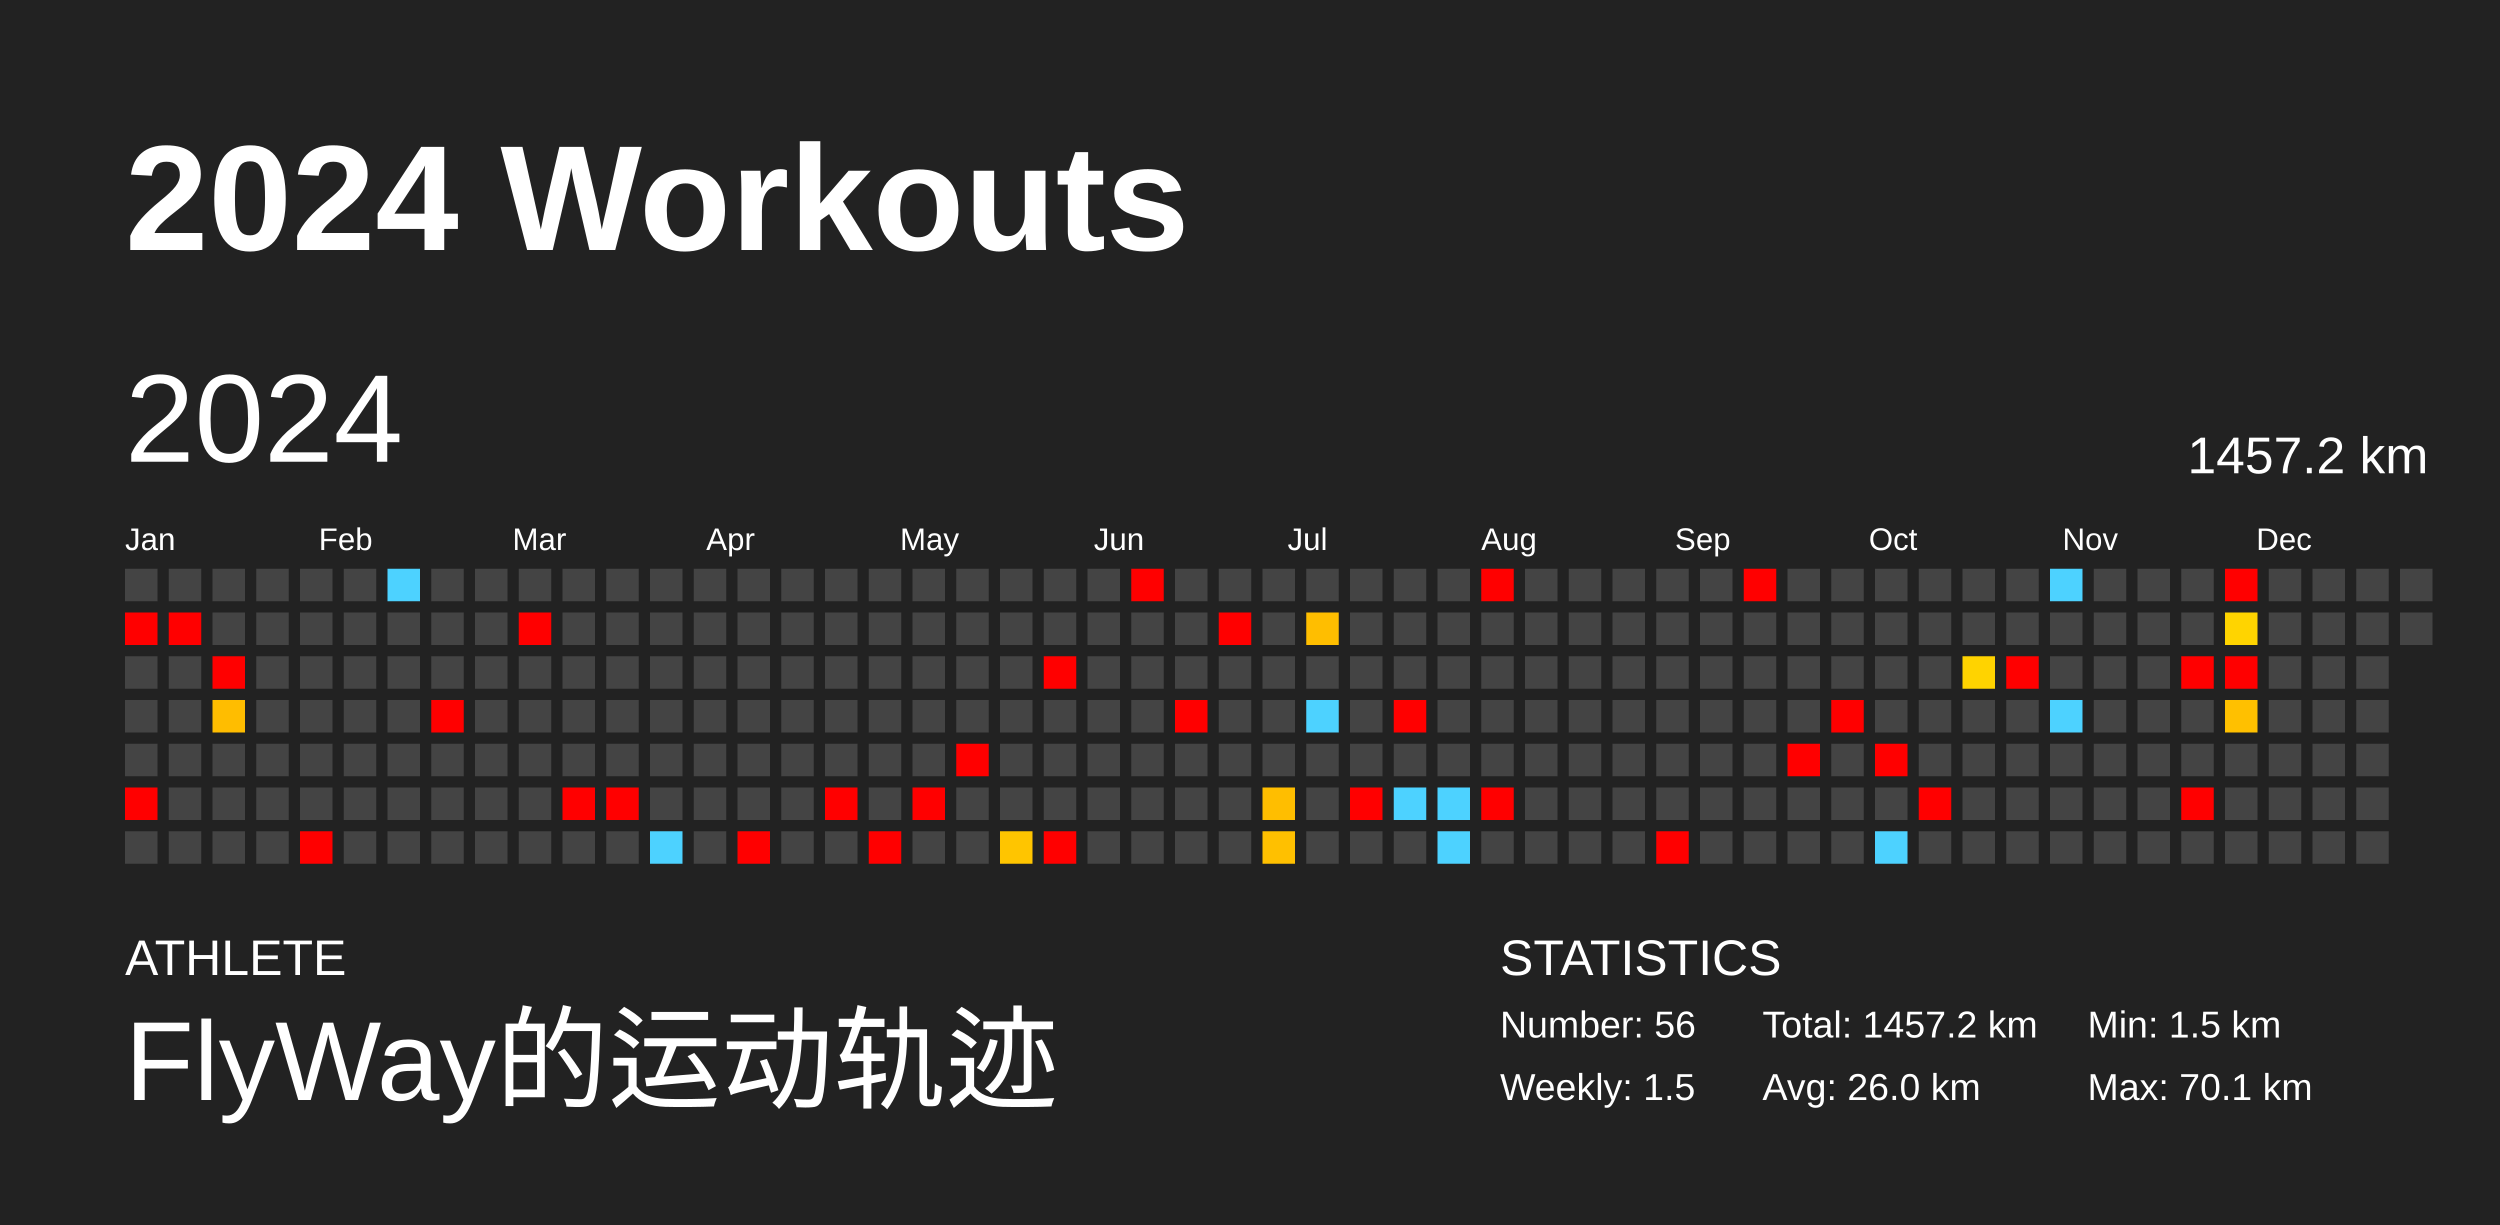
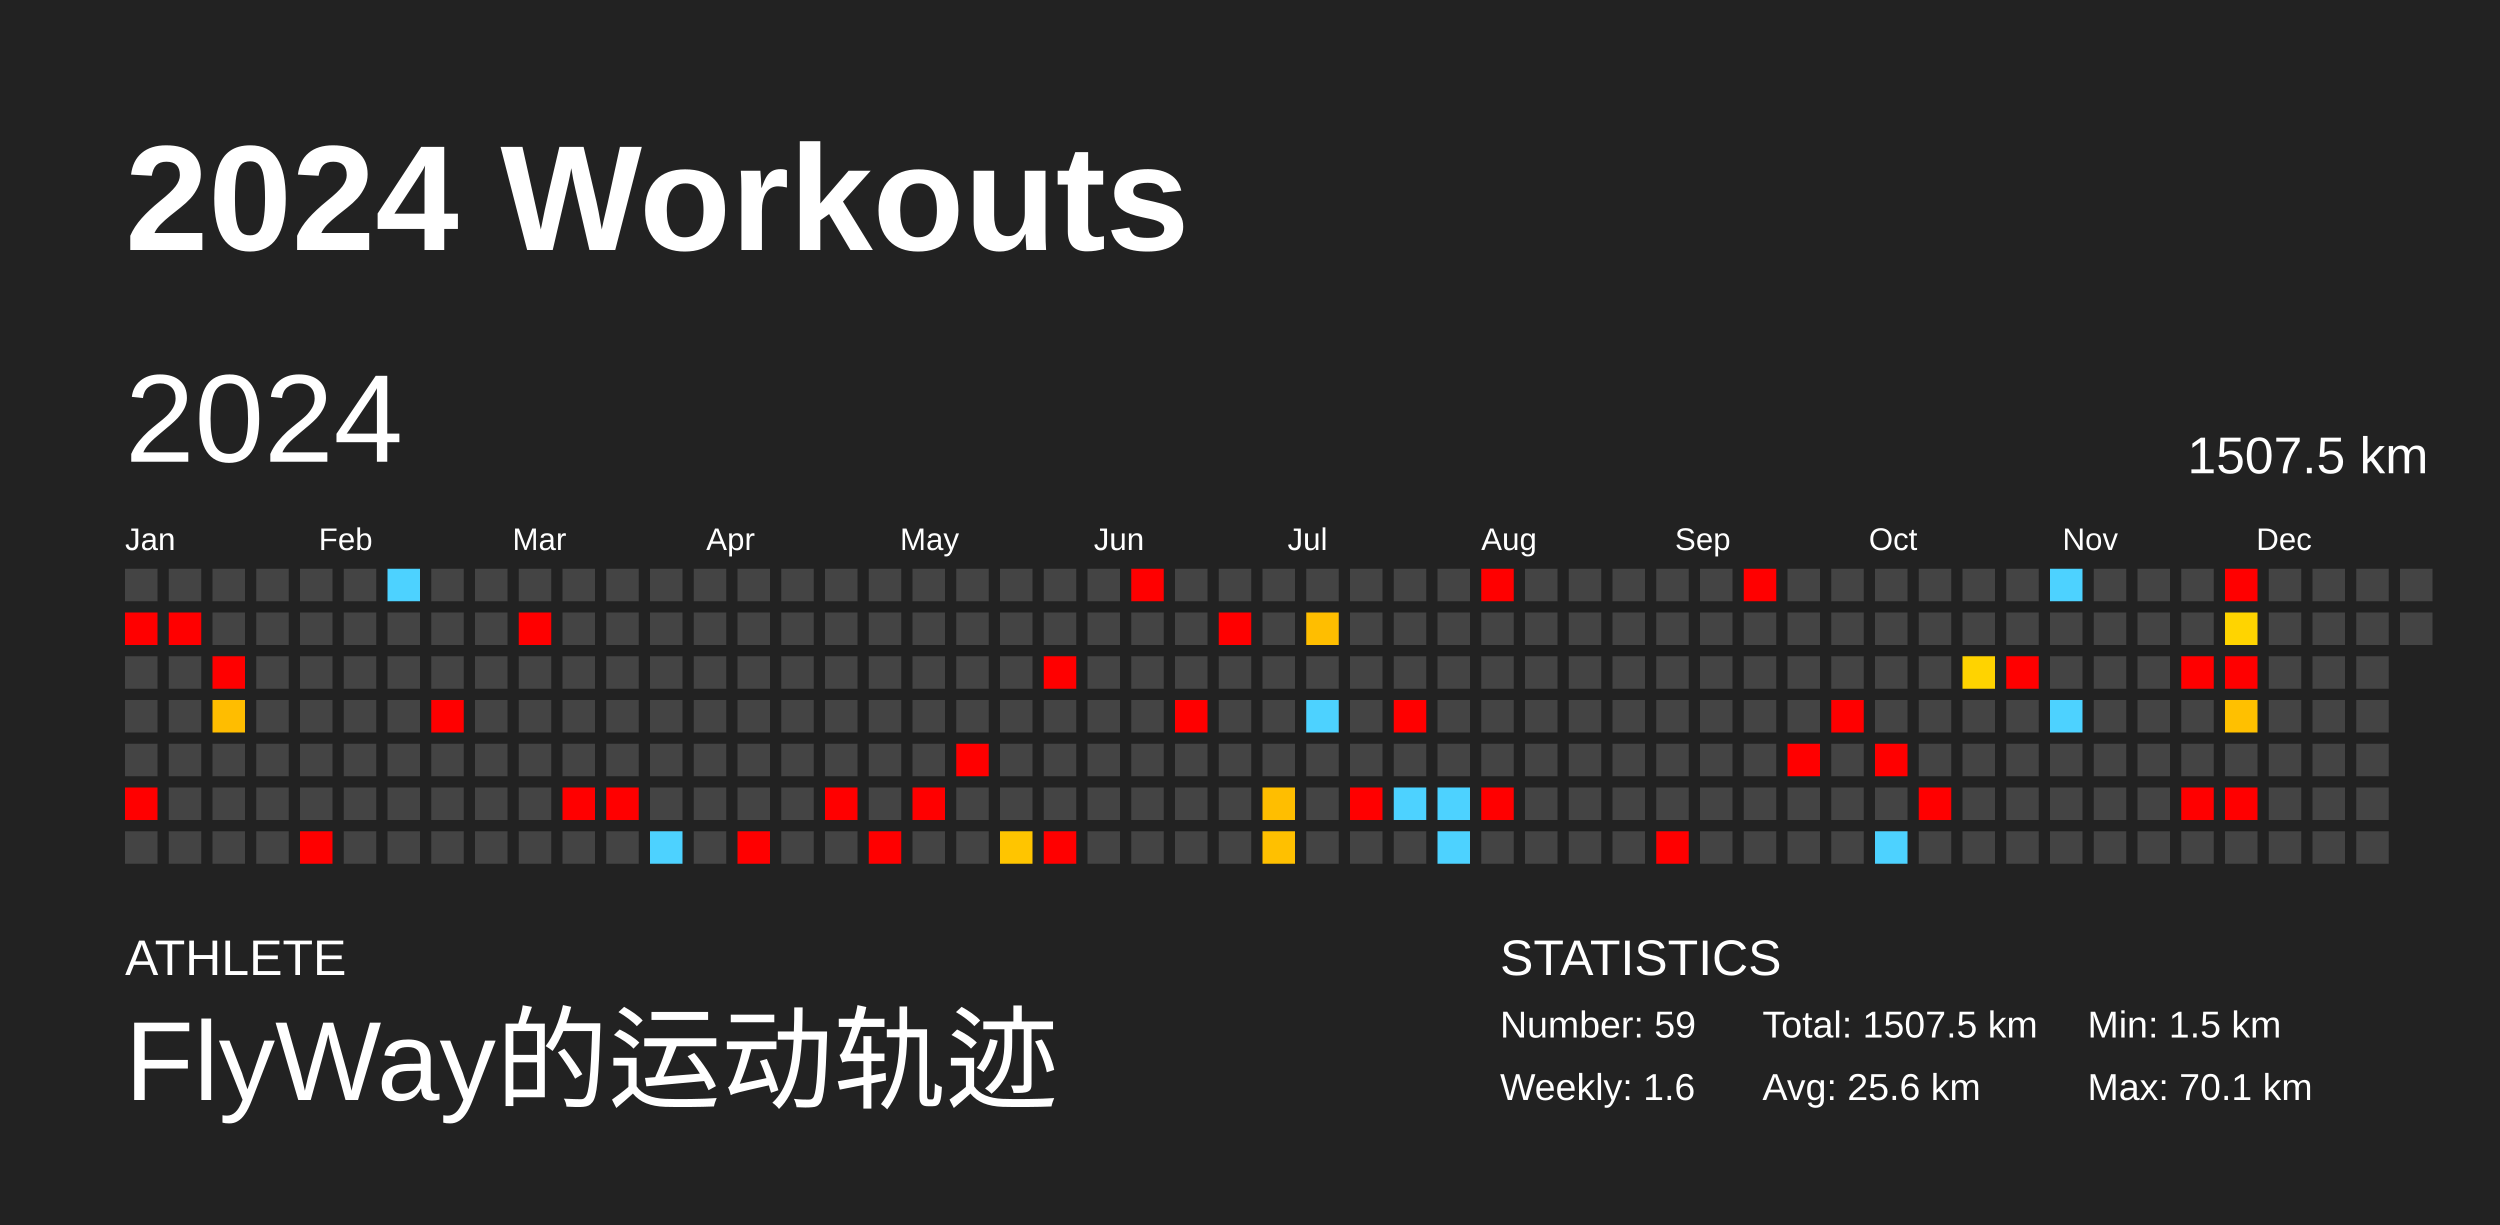
<svg xmlns="http://www.w3.org/2000/svg" baseProfile="full" height="98mm" version="1.1" viewBox="0,0,200,98" width="200mm">
  <defs />
  <rect fill="#222222" height="98" width="200" x="0" y="0" />
  <text fill="#FFFFFF" style="font-size:12px; font-family:Arial; font-weight:bold;" x="10" y="20">2024 Workouts</text>
  <text fill="#FFFFFF" style="font-size:4px; font-family:Arial" x="10" y="78">ATHLETE</text>
  <text fill="#FFFFFF" style="font-size:9px; font-family:Arial" x="10" y="88">FlyWay的运动轨迹</text>
  <text fill="#FFFFFF" style="font-size:4px; font-family:Arial" x="120" y="78">STATISTICS</text>
-   <text fill="#FFFFFF" style="font-size:3px; font-family:Arial" x="120" y="83">Number: 56</text>
-   <text fill="#FFFFFF" style="font-size:3px; font-family:Arial" x="120" y="88">Weekly: 1.5</text>
-   <text fill="#FFFFFF" style="font-size:3px; font-family:Arial" x="141" y="83">Total: 1457.2 km</text>
-   <text fill="#FFFFFF" style="font-size:3px; font-family:Arial" x="141" y="88">Avg: 26.0 km</text>
+   <text fill="#FFFFFF" style="font-size:3px; font-family:Arial" x="120" y="83">Number: 59</text>
+   <text fill="#FFFFFF" style="font-size:3px; font-family:Arial" x="120" y="88">Weekly: 1.6</text>
+   <text fill="#FFFFFF" style="font-size:3px; font-family:Arial" x="141" y="83">Total: 1507.5 km</text>
+   <text fill="#FFFFFF" style="font-size:3px; font-family:Arial" x="141" y="88">Avg: 25.6 km</text>
  <text fill="#FFFFFF" style="font-size:3px; font-family:Arial" x="167" y="83">Min: 1.5 km</text>
  <text fill="#FFFFFF" style="font-size:3px; font-family:Arial" x="167" y="88">Max: 70.1 km</text>
  <text dominant-baseline="hanging" fill="#FFFFFF" style="font-size:10.0px; font-family:Arial;" x="10" y="30">2024</text>
-   <text dominant-baseline="hanging" fill="#FFFFFF" style="font-size:4.125px; font-family:Arial;" x="175" y="35">1457.2 km</text>
+   <text dominant-baseline="hanging" fill="#FFFFFF" style="font-size:4.125px; font-family:Arial;" x="175" y="35">1507.5 km</text>
  <text fill="#FFFFFF" style="font-size:2.5px; font-family:Arial" x="10.0" y="44">Jan</text>
  <text fill="#FFFFFF" style="font-size:2.5px; font-family:Arial" x="25.5" y="44">Feb</text>
  <text fill="#FFFFFF" style="font-size:2.5px; font-family:Arial" x="41.0" y="44">Mar</text>
  <text fill="#FFFFFF" style="font-size:2.5px; font-family:Arial" x="56.5" y="44">Apr</text>
  <text fill="#FFFFFF" style="font-size:2.5px; font-family:Arial" x="72.0" y="44">May</text>
  <text fill="#FFFFFF" style="font-size:2.5px; font-family:Arial" x="87.5" y="44">Jun</text>
  <text fill="#FFFFFF" style="font-size:2.5px; font-family:Arial" x="103.0" y="44">Jul</text>
  <text fill="#FFFFFF" style="font-size:2.5px; font-family:Arial" x="118.5" y="44">Aug</text>
  <text fill="#FFFFFF" style="font-size:2.5px; font-family:Arial" x="134.0" y="44">Sep</text>
  <text fill="#FFFFFF" style="font-size:2.5px; font-family:Arial" x="149.5" y="44">Oct</text>
  <text fill="#FFFFFF" style="font-size:2.5px; font-family:Arial" x="165.0" y="44">Nov</text>
  <text fill="#FFFFFF" style="font-size:2.5px; font-family:Arial" x="180.5" y="44">Dec</text>
  <rect fill="#444444" height="2.6" width="2.6" x="10.0" y="45.5" />
  <rect fill="red" height="2.6" width="2.6" x="10.0" y="49.0" />
  <rect fill="#444444" height="2.6" width="2.6" x="10.0" y="52.5" />
  <rect fill="#444444" height="2.6" width="2.6" x="10.0" y="56.0" />
  <rect fill="#444444" height="2.6" width="2.6" x="10.0" y="59.5" />
  <rect fill="red" height="2.6" width="2.6" x="10.0" y="63.0" />
  <rect fill="#444444" height="2.6" width="2.6" x="10.0" y="66.5" />
  <rect fill="#444444" height="2.6" width="2.6" x="13.5" y="45.5" />
  <rect fill="red" height="2.6" width="2.6" x="13.5" y="49.0" />
  <rect fill="#444444" height="2.6" width="2.6" x="13.5" y="52.5" />
  <rect fill="#444444" height="2.6" width="2.6" x="13.5" y="56.0" />
  <rect fill="#444444" height="2.6" width="2.6" x="13.5" y="59.5" />
  <rect fill="#444444" height="2.6" width="2.6" x="13.5" y="63.0" />
  <rect fill="#444444" height="2.6" width="2.6" x="13.5" y="66.5" />
  <rect fill="#444444" height="2.6" width="2.6" x="17.0" y="45.5" />
  <rect fill="#444444" height="2.6" width="2.6" x="17.0" y="49.0" />
  <rect fill="red" height="2.6" width="2.6" x="17.0" y="52.5" />
  <rect fill="#ffbd00" height="2.6" width="2.6" x="17.0" y="56.0" />
  <rect fill="#444444" height="2.6" width="2.6" x="17.0" y="59.5" />
  <rect fill="#444444" height="2.6" width="2.6" x="17.0" y="63.0" />
  <rect fill="#444444" height="2.6" width="2.6" x="17.0" y="66.5" />
  <rect fill="#444444" height="2.6" width="2.6" x="20.5" y="45.5" />
  <rect fill="#444444" height="2.6" width="2.6" x="20.5" y="49.0" />
  <rect fill="#444444" height="2.6" width="2.6" x="20.5" y="52.5" />
  <rect fill="#444444" height="2.6" width="2.6" x="20.5" y="56.0" />
  <rect fill="#444444" height="2.6" width="2.6" x="20.5" y="59.5" />
  <rect fill="#444444" height="2.6" width="2.6" x="20.5" y="63.0" />
  <rect fill="#444444" height="2.6" width="2.6" x="20.5" y="66.5" />
  <rect fill="#444444" height="2.6" width="2.6" x="24.0" y="45.5" />
  <rect fill="#444444" height="2.6" width="2.6" x="24.0" y="49.0" />
  <rect fill="#444444" height="2.6" width="2.6" x="24.0" y="52.5" />
  <rect fill="#444444" height="2.6" width="2.6" x="24.0" y="56.0" />
  <rect fill="#444444" height="2.6" width="2.6" x="24.0" y="59.5" />
  <rect fill="#444444" height="2.6" width="2.6" x="24.0" y="63.0" />
  <rect fill="red" height="2.6" width="2.6" x="24.0" y="66.5" />
  <rect fill="#444444" height="2.6" width="2.6" x="27.5" y="45.5" />
  <rect fill="#444444" height="2.6" width="2.6" x="27.5" y="49.0" />
  <rect fill="#444444" height="2.6" width="2.6" x="27.5" y="52.5" />
  <rect fill="#444444" height="2.6" width="2.6" x="27.5" y="56.0" />
  <rect fill="#444444" height="2.6" width="2.6" x="27.5" y="59.5" />
  <rect fill="#444444" height="2.6" width="2.6" x="27.5" y="63.0" />
  <rect fill="#444444" height="2.6" width="2.6" x="27.5" y="66.5" />
  <rect fill="#4dd2ff" height="2.6" width="2.6" x="31.0" y="45.5" />
  <rect fill="#444444" height="2.6" width="2.6" x="31.0" y="49.0" />
  <rect fill="#444444" height="2.6" width="2.6" x="31.0" y="52.5" />
  <rect fill="#444444" height="2.6" width="2.6" x="31.0" y="56.0" />
  <rect fill="#444444" height="2.6" width="2.6" x="31.0" y="59.5" />
  <rect fill="#444444" height="2.6" width="2.6" x="31.0" y="63.0" />
  <rect fill="#444444" height="2.6" width="2.6" x="31.0" y="66.5" />
  <rect fill="#444444" height="2.6" width="2.6" x="34.5" y="45.5" />
  <rect fill="#444444" height="2.6" width="2.6" x="34.5" y="49.0" />
  <rect fill="#444444" height="2.6" width="2.6" x="34.5" y="52.5" />
  <rect fill="red" height="2.6" width="2.6" x="34.5" y="56.0" />
  <rect fill="#444444" height="2.6" width="2.6" x="34.5" y="59.5" />
  <rect fill="#444444" height="2.6" width="2.6" x="34.5" y="63.0" />
  <rect fill="#444444" height="2.6" width="2.6" x="34.5" y="66.5" />
  <rect fill="#444444" height="2.6" width="2.6" x="38.0" y="45.5" />
  <rect fill="#444444" height="2.6" width="2.6" x="38.0" y="49.0" />
  <rect fill="#444444" height="2.6" width="2.6" x="38.0" y="52.5" />
  <rect fill="#444444" height="2.6" width="2.6" x="38.0" y="56.0" />
  <rect fill="#444444" height="2.6" width="2.6" x="38.0" y="59.5" />
  <rect fill="#444444" height="2.6" width="2.6" x="38.0" y="63.0" />
  <rect fill="#444444" height="2.6" width="2.6" x="38.0" y="66.5" />
  <rect fill="#444444" height="2.6" width="2.6" x="41.5" y="45.5" />
  <rect fill="red" height="2.6" width="2.6" x="41.5" y="49.0" />
  <rect fill="#444444" height="2.6" width="2.6" x="41.5" y="52.5" />
  <rect fill="#444444" height="2.6" width="2.6" x="41.5" y="56.0" />
  <rect fill="#444444" height="2.6" width="2.6" x="41.5" y="59.5" />
  <rect fill="#444444" height="2.6" width="2.6" x="41.5" y="63.0" />
  <rect fill="#444444" height="2.6" width="2.6" x="41.5" y="66.5" />
  <rect fill="#444444" height="2.6" width="2.6" x="45.0" y="45.5" />
  <rect fill="#444444" height="2.6" width="2.6" x="45.0" y="49.0" />
  <rect fill="#444444" height="2.6" width="2.6" x="45.0" y="52.5" />
  <rect fill="#444444" height="2.6" width="2.6" x="45.0" y="56.0" />
  <rect fill="#444444" height="2.6" width="2.6" x="45.0" y="59.5" />
  <rect fill="red" height="2.6" width="2.6" x="45.0" y="63.0" />
  <rect fill="#444444" height="2.6" width="2.6" x="45.0" y="66.5" />
  <rect fill="#444444" height="2.6" width="2.6" x="48.5" y="45.5" />
  <rect fill="#444444" height="2.6" width="2.6" x="48.5" y="49.0" />
  <rect fill="#444444" height="2.6" width="2.6" x="48.5" y="52.5" />
  <rect fill="#444444" height="2.6" width="2.6" x="48.5" y="56.0" />
  <rect fill="#444444" height="2.6" width="2.6" x="48.5" y="59.5" />
  <rect fill="red" height="2.6" width="2.6" x="48.5" y="63.0" />
  <rect fill="#444444" height="2.6" width="2.6" x="48.5" y="66.5" />
  <rect fill="#444444" height="2.6" width="2.6" x="52.0" y="45.5" />
  <rect fill="#444444" height="2.6" width="2.6" x="52.0" y="49.0" />
  <rect fill="#444444" height="2.6" width="2.6" x="52.0" y="52.5" />
  <rect fill="#444444" height="2.6" width="2.6" x="52.0" y="56.0" />
  <rect fill="#444444" height="2.6" width="2.6" x="52.0" y="59.5" />
  <rect fill="#444444" height="2.6" width="2.6" x="52.0" y="63.0" />
  <rect fill="#4dd2ff" height="2.6" width="2.6" x="52.0" y="66.5" />
  <rect fill="#444444" height="2.6" width="2.6" x="55.5" y="45.5" />
  <rect fill="#444444" height="2.6" width="2.6" x="55.5" y="49.0" />
  <rect fill="#444444" height="2.6" width="2.6" x="55.5" y="52.5" />
  <rect fill="#444444" height="2.6" width="2.6" x="55.5" y="56.0" />
  <rect fill="#444444" height="2.6" width="2.6" x="55.5" y="59.5" />
  <rect fill="#444444" height="2.6" width="2.6" x="55.5" y="63.0" />
  <rect fill="#444444" height="2.6" width="2.6" x="55.5" y="66.5" />
  <rect fill="#444444" height="2.6" width="2.6" x="59.0" y="45.5" />
  <rect fill="#444444" height="2.6" width="2.6" x="59.0" y="49.0" />
  <rect fill="#444444" height="2.6" width="2.6" x="59.0" y="52.5" />
  <rect fill="#444444" height="2.6" width="2.6" x="59.0" y="56.0" />
  <rect fill="#444444" height="2.6" width="2.6" x="59.0" y="59.5" />
  <rect fill="#444444" height="2.6" width="2.6" x="59.0" y="63.0" />
  <rect fill="red" height="2.6" width="2.6" x="59.0" y="66.5" />
  <rect fill="#444444" height="2.6" width="2.6" x="62.5" y="45.5" />
  <rect fill="#444444" height="2.6" width="2.6" x="62.5" y="49.0" />
  <rect fill="#444444" height="2.6" width="2.6" x="62.5" y="52.5" />
  <rect fill="#444444" height="2.6" width="2.6" x="62.5" y="56.0" />
  <rect fill="#444444" height="2.6" width="2.6" x="62.5" y="59.5" />
  <rect fill="#444444" height="2.6" width="2.6" x="62.5" y="63.0" />
  <rect fill="#444444" height="2.6" width="2.6" x="62.5" y="66.5" />
  <rect fill="#444444" height="2.6" width="2.6" x="66.0" y="45.5" />
  <rect fill="#444444" height="2.6" width="2.6" x="66.0" y="49.0" />
  <rect fill="#444444" height="2.6" width="2.6" x="66.0" y="52.5" />
  <rect fill="#444444" height="2.6" width="2.6" x="66.0" y="56.0" />
  <rect fill="#444444" height="2.6" width="2.6" x="66.0" y="59.5" />
  <rect fill="red" height="2.6" width="2.6" x="66.0" y="63.0" />
  <rect fill="#444444" height="2.6" width="2.6" x="66.0" y="66.5" />
  <rect fill="#444444" height="2.6" width="2.6" x="69.5" y="45.5" />
  <rect fill="#444444" height="2.6" width="2.6" x="69.5" y="49.0" />
  <rect fill="#444444" height="2.6" width="2.6" x="69.5" y="52.5" />
  <rect fill="#444444" height="2.6" width="2.6" x="69.5" y="56.0" />
  <rect fill="#444444" height="2.6" width="2.6" x="69.5" y="59.5" />
  <rect fill="#444444" height="2.6" width="2.6" x="69.5" y="63.0" />
  <rect fill="red" height="2.6" width="2.6" x="69.5" y="66.5" />
  <rect fill="#444444" height="2.6" width="2.6" x="73.0" y="45.5" />
  <rect fill="#444444" height="2.6" width="2.6" x="73.0" y="49.0" />
  <rect fill="#444444" height="2.6" width="2.6" x="73.0" y="52.5" />
  <rect fill="#444444" height="2.6" width="2.6" x="73.0" y="56.0" />
  <rect fill="#444444" height="2.6" width="2.6" x="73.0" y="59.5" />
  <rect fill="red" height="2.6" width="2.6" x="73.0" y="63.0" />
  <rect fill="#444444" height="2.6" width="2.6" x="73.0" y="66.5" />
  <rect fill="#444444" height="2.6" width="2.6" x="76.5" y="45.5" />
  <rect fill="#444444" height="2.6" width="2.6" x="76.5" y="49.0" />
  <rect fill="#444444" height="2.6" width="2.6" x="76.5" y="52.5" />
  <rect fill="#444444" height="2.6" width="2.6" x="76.5" y="56.0" />
  <rect fill="red" height="2.6" width="2.6" x="76.5" y="59.5" />
  <rect fill="#444444" height="2.6" width="2.6" x="76.5" y="63.0" />
  <rect fill="#444444" height="2.6" width="2.6" x="76.5" y="66.5" />
  <rect fill="#444444" height="2.6" width="2.6" x="80.0" y="45.5" />
  <rect fill="#444444" height="2.6" width="2.6" x="80.0" y="49.0" />
  <rect fill="#444444" height="2.6" width="2.6" x="80.0" y="52.5" />
  <rect fill="#444444" height="2.6" width="2.6" x="80.0" y="56.0" />
  <rect fill="#444444" height="2.6" width="2.6" x="80.0" y="59.5" />
  <rect fill="#444444" height="2.6" width="2.6" x="80.0" y="63.0" />
  <rect fill="#ffc500" height="2.6" width="2.6" x="80.0" y="66.5" />
  <rect fill="#444444" height="2.6" width="2.6" x="83.5" y="45.5" />
  <rect fill="#444444" height="2.6" width="2.6" x="83.5" y="49.0" />
  <rect fill="red" height="2.6" width="2.6" x="83.5" y="52.5" />
  <rect fill="#444444" height="2.6" width="2.6" x="83.5" y="56.0" />
  <rect fill="#444444" height="2.6" width="2.6" x="83.5" y="59.5" />
  <rect fill="#444444" height="2.6" width="2.6" x="83.5" y="63.0" />
  <rect fill="red" height="2.6" width="2.6" x="83.5" y="66.5" />
  <rect fill="#444444" height="2.6" width="2.6" x="87.0" y="45.5" />
  <rect fill="#444444" height="2.6" width="2.6" x="87.0" y="49.0" />
  <rect fill="#444444" height="2.6" width="2.6" x="87.0" y="52.5" />
  <rect fill="#444444" height="2.6" width="2.6" x="87.0" y="56.0" />
  <rect fill="#444444" height="2.6" width="2.6" x="87.0" y="59.5" />
  <rect fill="#444444" height="2.6" width="2.6" x="87.0" y="63.0" />
  <rect fill="#444444" height="2.6" width="2.6" x="87.0" y="66.5" />
  <rect fill="red" height="2.6" width="2.6" x="90.5" y="45.5" />
  <rect fill="#444444" height="2.6" width="2.6" x="90.5" y="49.0" />
  <rect fill="#444444" height="2.6" width="2.6" x="90.5" y="52.5" />
  <rect fill="#444444" height="2.6" width="2.6" x="90.5" y="56.0" />
  <rect fill="#444444" height="2.6" width="2.6" x="90.5" y="59.5" />
  <rect fill="#444444" height="2.6" width="2.6" x="90.5" y="63.0" />
  <rect fill="#444444" height="2.6" width="2.6" x="90.5" y="66.5" />
  <rect fill="#444444" height="2.6" width="2.6" x="94.0" y="45.5" />
  <rect fill="#444444" height="2.6" width="2.6" x="94.0" y="49.0" />
  <rect fill="#444444" height="2.6" width="2.6" x="94.0" y="52.5" />
  <rect fill="red" height="2.6" width="2.6" x="94.0" y="56.0" />
  <rect fill="#444444" height="2.6" width="2.6" x="94.0" y="59.5" />
  <rect fill="#444444" height="2.6" width="2.6" x="94.0" y="63.0" />
  <rect fill="#444444" height="2.6" width="2.6" x="94.0" y="66.5" />
  <rect fill="#444444" height="2.6" width="2.6" x="97.5" y="45.5" />
  <rect fill="red" height="2.6" width="2.6" x="97.5" y="49.0" />
  <rect fill="#444444" height="2.6" width="2.6" x="97.5" y="52.5" />
  <rect fill="#444444" height="2.6" width="2.6" x="97.5" y="56.0" />
  <rect fill="#444444" height="2.6" width="2.6" x="97.5" y="59.5" />
  <rect fill="#444444" height="2.6" width="2.6" x="97.5" y="63.0" />
  <rect fill="#444444" height="2.6" width="2.6" x="97.5" y="66.5" />
  <rect fill="#444444" height="2.6" width="2.6" x="101.0" y="45.5" />
  <rect fill="#444444" height="2.6" width="2.6" x="101.0" y="49.0" />
  <rect fill="#444444" height="2.6" width="2.6" x="101.0" y="52.5" />
  <rect fill="#444444" height="2.6" width="2.6" x="101.0" y="56.0" />
  <rect fill="#444444" height="2.6" width="2.6" x="101.0" y="59.5" />
  <rect fill="#ffbe00" height="2.6" width="2.6" x="101.0" y="63.0" />
  <rect fill="#ffc000" height="2.6" width="2.6" x="101.0" y="66.5" />
  <rect fill="#444444" height="2.6" width="2.6" x="104.5" y="45.5" />
  <rect fill="#ffbe00" height="2.6" width="2.6" x="104.5" y="49.0" />
  <rect fill="#444444" height="2.6" width="2.6" x="104.5" y="52.5" />
  <rect fill="#4dd2ff" height="2.6" width="2.6" x="104.5" y="56.0" />
  <rect fill="#444444" height="2.6" width="2.6" x="104.5" y="59.5" />
  <rect fill="#444444" height="2.6" width="2.6" x="104.5" y="63.0" />
  <rect fill="#444444" height="2.6" width="2.6" x="104.5" y="66.5" />
  <rect fill="#444444" height="2.6" width="2.6" x="108.0" y="45.5" />
  <rect fill="#444444" height="2.6" width="2.6" x="108.0" y="49.0" />
  <rect fill="#444444" height="2.6" width="2.6" x="108.0" y="52.5" />
  <rect fill="#444444" height="2.6" width="2.6" x="108.0" y="56.0" />
  <rect fill="#444444" height="2.6" width="2.6" x="108.0" y="59.5" />
  <rect fill="red" height="2.6" width="2.6" x="108.0" y="63.0" />
  <rect fill="#444444" height="2.6" width="2.6" x="108.0" y="66.5" />
  <rect fill="#444444" height="2.6" width="2.6" x="111.5" y="45.5" />
  <rect fill="#444444" height="2.6" width="2.6" x="111.5" y="49.0" />
  <rect fill="#444444" height="2.6" width="2.6" x="111.5" y="52.5" />
  <rect fill="red" height="2.6" width="2.6" x="111.5" y="56.0" />
  <rect fill="#444444" height="2.6" width="2.6" x="111.5" y="59.5" />
  <rect fill="#4dd2ff" height="2.6" width="2.6" x="111.5" y="63.0" />
  <rect fill="#444444" height="2.6" width="2.6" x="111.5" y="66.5" />
  <rect fill="#444444" height="2.6" width="2.6" x="115.0" y="45.5" />
  <rect fill="#444444" height="2.6" width="2.6" x="115.0" y="49.0" />
  <rect fill="#444444" height="2.6" width="2.6" x="115.0" y="52.5" />
  <rect fill="#444444" height="2.6" width="2.6" x="115.0" y="56.0" />
  <rect fill="#444444" height="2.6" width="2.6" x="115.0" y="59.5" />
  <rect fill="#4dd2ff" height="2.6" width="2.6" x="115.0" y="63.0" />
  <rect fill="#4dd2ff" height="2.6" width="2.6" x="115.0" y="66.5" />
  <rect fill="red" height="2.6" width="2.6" x="118.5" y="45.5" />
  <rect fill="#444444" height="2.6" width="2.6" x="118.5" y="49.0" />
  <rect fill="#444444" height="2.6" width="2.6" x="118.5" y="52.5" />
  <rect fill="#444444" height="2.6" width="2.6" x="118.5" y="56.0" />
  <rect fill="#444444" height="2.6" width="2.6" x="118.5" y="59.5" />
  <rect fill="red" height="2.6" width="2.6" x="118.5" y="63.0" />
  <rect fill="#444444" height="2.6" width="2.6" x="118.5" y="66.5" />
  <rect fill="#444444" height="2.6" width="2.6" x="122.0" y="45.5" />
  <rect fill="#444444" height="2.6" width="2.6" x="122.0" y="49.0" />
  <rect fill="#444444" height="2.6" width="2.6" x="122.0" y="52.5" />
  <rect fill="#444444" height="2.6" width="2.6" x="122.0" y="56.0" />
  <rect fill="#444444" height="2.6" width="2.6" x="122.0" y="59.5" />
  <rect fill="#444444" height="2.6" width="2.6" x="122.0" y="63.0" />
  <rect fill="#444444" height="2.6" width="2.6" x="122.0" y="66.5" />
  <rect fill="#444444" height="2.6" width="2.6" x="125.5" y="45.5" />
  <rect fill="#444444" height="2.6" width="2.6" x="125.5" y="49.0" />
  <rect fill="#444444" height="2.6" width="2.6" x="125.5" y="52.5" />
  <rect fill="#444444" height="2.6" width="2.6" x="125.5" y="56.0" />
  <rect fill="#444444" height="2.6" width="2.6" x="125.5" y="59.5" />
  <rect fill="#444444" height="2.6" width="2.6" x="125.5" y="63.0" />
  <rect fill="#444444" height="2.6" width="2.6" x="125.5" y="66.5" />
  <rect fill="#444444" height="2.6" width="2.6" x="129.0" y="45.5" />
  <rect fill="#444444" height="2.6" width="2.6" x="129.0" y="49.0" />
  <rect fill="#444444" height="2.6" width="2.6" x="129.0" y="52.5" />
  <rect fill="#444444" height="2.6" width="2.6" x="129.0" y="56.0" />
  <rect fill="#444444" height="2.6" width="2.6" x="129.0" y="59.5" />
  <rect fill="#444444" height="2.6" width="2.6" x="129.0" y="63.0" />
  <rect fill="#444444" height="2.6" width="2.6" x="129.0" y="66.5" />
  <rect fill="#444444" height="2.6" width="2.6" x="132.5" y="45.5" />
  <rect fill="#444444" height="2.6" width="2.6" x="132.5" y="49.0" />
  <rect fill="#444444" height="2.6" width="2.6" x="132.5" y="52.5" />
  <rect fill="#444444" height="2.6" width="2.6" x="132.5" y="56.0" />
  <rect fill="#444444" height="2.6" width="2.6" x="132.5" y="59.5" />
  <rect fill="#444444" height="2.6" width="2.6" x="132.5" y="63.0" />
  <rect fill="red" height="2.6" width="2.6" x="132.5" y="66.5" />
  <rect fill="#444444" height="2.6" width="2.6" x="136.0" y="45.5" />
  <rect fill="#444444" height="2.6" width="2.6" x="136.0" y="49.0" />
  <rect fill="#444444" height="2.6" width="2.6" x="136.0" y="52.5" />
  <rect fill="#444444" height="2.6" width="2.6" x="136.0" y="56.0" />
  <rect fill="#444444" height="2.6" width="2.6" x="136.0" y="59.5" />
  <rect fill="#444444" height="2.6" width="2.6" x="136.0" y="63.0" />
  <rect fill="#444444" height="2.6" width="2.6" x="136.0" y="66.5" />
  <rect fill="red" height="2.6" width="2.6" x="139.5" y="45.5" />
  <rect fill="#444444" height="2.6" width="2.6" x="139.5" y="49.0" />
  <rect fill="#444444" height="2.6" width="2.6" x="139.5" y="52.5" />
  <rect fill="#444444" height="2.6" width="2.6" x="139.5" y="56.0" />
  <rect fill="#444444" height="2.6" width="2.6" x="139.5" y="59.5" />
  <rect fill="#444444" height="2.6" width="2.6" x="139.5" y="63.0" />
  <rect fill="#444444" height="2.6" width="2.6" x="139.5" y="66.5" />
  <rect fill="#444444" height="2.6" width="2.6" x="143.0" y="45.5" />
  <rect fill="#444444" height="2.6" width="2.6" x="143.0" y="49.0" />
  <rect fill="#444444" height="2.6" width="2.6" x="143.0" y="52.5" />
  <rect fill="#444444" height="2.6" width="2.6" x="143.0" y="56.0" />
  <rect fill="red" height="2.6" width="2.6" x="143.0" y="59.5" />
  <rect fill="#444444" height="2.6" width="2.6" x="143.0" y="63.0" />
  <rect fill="#444444" height="2.6" width="2.6" x="143.0" y="66.5" />
  <rect fill="#444444" height="2.6" width="2.6" x="146.5" y="45.5" />
  <rect fill="#444444" height="2.6" width="2.6" x="146.5" y="49.0" />
  <rect fill="#444444" height="2.6" width="2.6" x="146.5" y="52.5" />
  <rect fill="red" height="2.6" width="2.6" x="146.5" y="56.0" />
  <rect fill="#444444" height="2.6" width="2.6" x="146.5" y="59.5" />
  <rect fill="#444444" height="2.6" width="2.6" x="146.5" y="63.0" />
  <rect fill="#444444" height="2.6" width="2.6" x="146.5" y="66.5" />
  <rect fill="#444444" height="2.6" width="2.6" x="150.0" y="45.5" />
  <rect fill="#444444" height="2.6" width="2.6" x="150.0" y="49.0" />
  <rect fill="#444444" height="2.6" width="2.6" x="150.0" y="52.5" />
  <rect fill="#444444" height="2.6" width="2.6" x="150.0" y="56.0" />
  <rect fill="red" height="2.6" width="2.6" x="150.0" y="59.5" />
  <rect fill="#444444" height="2.6" width="2.6" x="150.0" y="63.0" />
  <rect fill="#4dd2ff" height="2.6" width="2.6" x="150.0" y="66.5" />
  <rect fill="#444444" height="2.6" width="2.6" x="153.5" y="45.5" />
  <rect fill="#444444" height="2.6" width="2.6" x="153.5" y="49.0" />
  <rect fill="#444444" height="2.6" width="2.6" x="153.5" y="52.5" />
  <rect fill="#444444" height="2.6" width="2.6" x="153.5" y="56.0" />
  <rect fill="#444444" height="2.6" width="2.6" x="153.5" y="59.5" />
  <rect fill="red" height="2.6" width="2.6" x="153.5" y="63.0" />
  <rect fill="#444444" height="2.6" width="2.6" x="153.5" y="66.5" />
  <rect fill="#444444" height="2.6" width="2.6" x="157.0" y="45.5" />
  <rect fill="#444444" height="2.6" width="2.6" x="157.0" y="49.0" />
  <rect fill="#ffd300" height="2.6" width="2.6" x="157.0" y="52.5" />
  <rect fill="#444444" height="2.6" width="2.6" x="157.0" y="56.0" />
  <rect fill="#444444" height="2.6" width="2.6" x="157.0" y="59.5" />
  <rect fill="#444444" height="2.6" width="2.6" x="157.0" y="63.0" />
  <rect fill="#444444" height="2.6" width="2.6" x="157.0" y="66.5" />
  <rect fill="#444444" height="2.6" width="2.6" x="160.5" y="45.5" />
  <rect fill="#444444" height="2.6" width="2.6" x="160.5" y="49.0" />
  <rect fill="red" height="2.6" width="2.6" x="160.5" y="52.5" />
  <rect fill="#444444" height="2.6" width="2.6" x="160.5" y="56.0" />
  <rect fill="#444444" height="2.6" width="2.6" x="160.5" y="59.5" />
  <rect fill="#444444" height="2.6" width="2.6" x="160.5" y="63.0" />
  <rect fill="#444444" height="2.6" width="2.6" x="160.5" y="66.5" />
  <rect fill="#4dd2ff" height="2.6" width="2.6" x="164.0" y="45.5" />
  <rect fill="#444444" height="2.6" width="2.6" x="164.0" y="49.0" />
  <rect fill="#444444" height="2.6" width="2.6" x="164.0" y="52.5" />
  <rect fill="#4dd2ff" height="2.6" width="2.6" x="164.0" y="56.0" />
  <rect fill="#444444" height="2.6" width="2.6" x="164.0" y="59.5" />
  <rect fill="#444444" height="2.6" width="2.6" x="164.0" y="63.0" />
  <rect fill="#444444" height="2.6" width="2.6" x="164.0" y="66.5" />
  <rect fill="#444444" height="2.6" width="2.6" x="167.5" y="45.5" />
  <rect fill="#444444" height="2.6" width="2.6" x="167.5" y="49.0" />
  <rect fill="#444444" height="2.6" width="2.6" x="167.5" y="52.5" />
  <rect fill="#444444" height="2.6" width="2.6" x="167.5" y="56.0" />
  <rect fill="#444444" height="2.6" width="2.6" x="167.5" y="59.5" />
  <rect fill="#444444" height="2.6" width="2.6" x="167.5" y="63.0" />
  <rect fill="#444444" height="2.6" width="2.6" x="167.5" y="66.5" />
  <rect fill="#444444" height="2.6" width="2.6" x="171.0" y="45.5" />
  <rect fill="#444444" height="2.6" width="2.6" x="171.0" y="49.0" />
  <rect fill="#444444" height="2.6" width="2.6" x="171.0" y="52.5" />
  <rect fill="#444444" height="2.6" width="2.6" x="171.0" y="56.0" />
  <rect fill="#444444" height="2.6" width="2.6" x="171.0" y="59.5" />
  <rect fill="#444444" height="2.6" width="2.6" x="171.0" y="63.0" />
  <rect fill="#444444" height="2.6" width="2.6" x="171.0" y="66.5" />
  <rect fill="#444444" height="2.6" width="2.6" x="174.5" y="45.5" />
  <rect fill="#444444" height="2.6" width="2.6" x="174.5" y="49.0" />
  <rect fill="red" height="2.6" width="2.6" x="174.5" y="52.5" />
  <rect fill="#444444" height="2.6" width="2.6" x="174.5" y="56.0" />
  <rect fill="#444444" height="2.6" width="2.6" x="174.5" y="59.5" />
  <rect fill="red" height="2.6" width="2.6" x="174.5" y="63.0" />
  <rect fill="#444444" height="2.6" width="2.6" x="174.5" y="66.5" />
  <rect fill="red" height="2.6" width="2.6" x="178.0" y="45.5" />
  <rect fill="#ffd400" height="2.6" width="2.6" x="178.0" y="49.0" />
  <rect fill="red" height="2.6" width="2.6" x="178.0" y="52.5" />
  <rect fill="#ffc000" height="2.6" width="2.6" x="178.0" y="56.0" />
  <rect fill="#444444" height="2.6" width="2.6" x="178.0" y="59.5" />
-   <rect fill="#444444" height="2.6" width="2.6" x="178.0" y="63.0" />
+   <rect fill="red" height="2.6" width="2.6" x="178.0" y="63.0" />
  <rect fill="#444444" height="2.6" width="2.6" x="178.0" y="66.5" />
  <rect fill="#444444" height="2.6" width="2.6" x="181.5" y="45.5" />
  <rect fill="#444444" height="2.6" width="2.6" x="181.5" y="49.0" />
  <rect fill="#444444" height="2.6" width="2.6" x="181.5" y="52.5" />
  <rect fill="#444444" height="2.6" width="2.6" x="181.5" y="56.0" />
  <rect fill="#444444" height="2.6" width="2.6" x="181.5" y="59.5" />
  <rect fill="#444444" height="2.6" width="2.6" x="181.5" y="63.0" />
  <rect fill="#444444" height="2.6" width="2.6" x="181.5" y="66.5" />
  <rect fill="#444444" height="2.6" width="2.6" x="185.0" y="45.5" />
  <rect fill="#444444" height="2.6" width="2.6" x="185.0" y="49.0" />
  <rect fill="#444444" height="2.6" width="2.6" x="185.0" y="52.5" />
  <rect fill="#444444" height="2.6" width="2.6" x="185.0" y="56.0" />
  <rect fill="#444444" height="2.6" width="2.6" x="185.0" y="59.5" />
  <rect fill="#444444" height="2.6" width="2.6" x="185.0" y="63.0" />
  <rect fill="#444444" height="2.6" width="2.6" x="185.0" y="66.5" />
  <rect fill="#444444" height="2.6" width="2.6" x="188.5" y="45.5" />
  <rect fill="#444444" height="2.6" width="2.6" x="188.5" y="49.0" />
  <rect fill="#444444" height="2.6" width="2.6" x="188.5" y="52.5" />
  <rect fill="#444444" height="2.6" width="2.6" x="188.5" y="56.0" />
  <rect fill="#444444" height="2.6" width="2.6" x="188.5" y="59.5" />
  <rect fill="#444444" height="2.6" width="2.6" x="188.5" y="63.0" />
  <rect fill="#444444" height="2.6" width="2.6" x="188.5" y="66.5" />
  <rect fill="#444444" height="2.6" width="2.6" x="192.0" y="45.5" />
  <rect fill="#444444" height="2.6" width="2.6" x="192.0" y="49.0" />
</svg>
